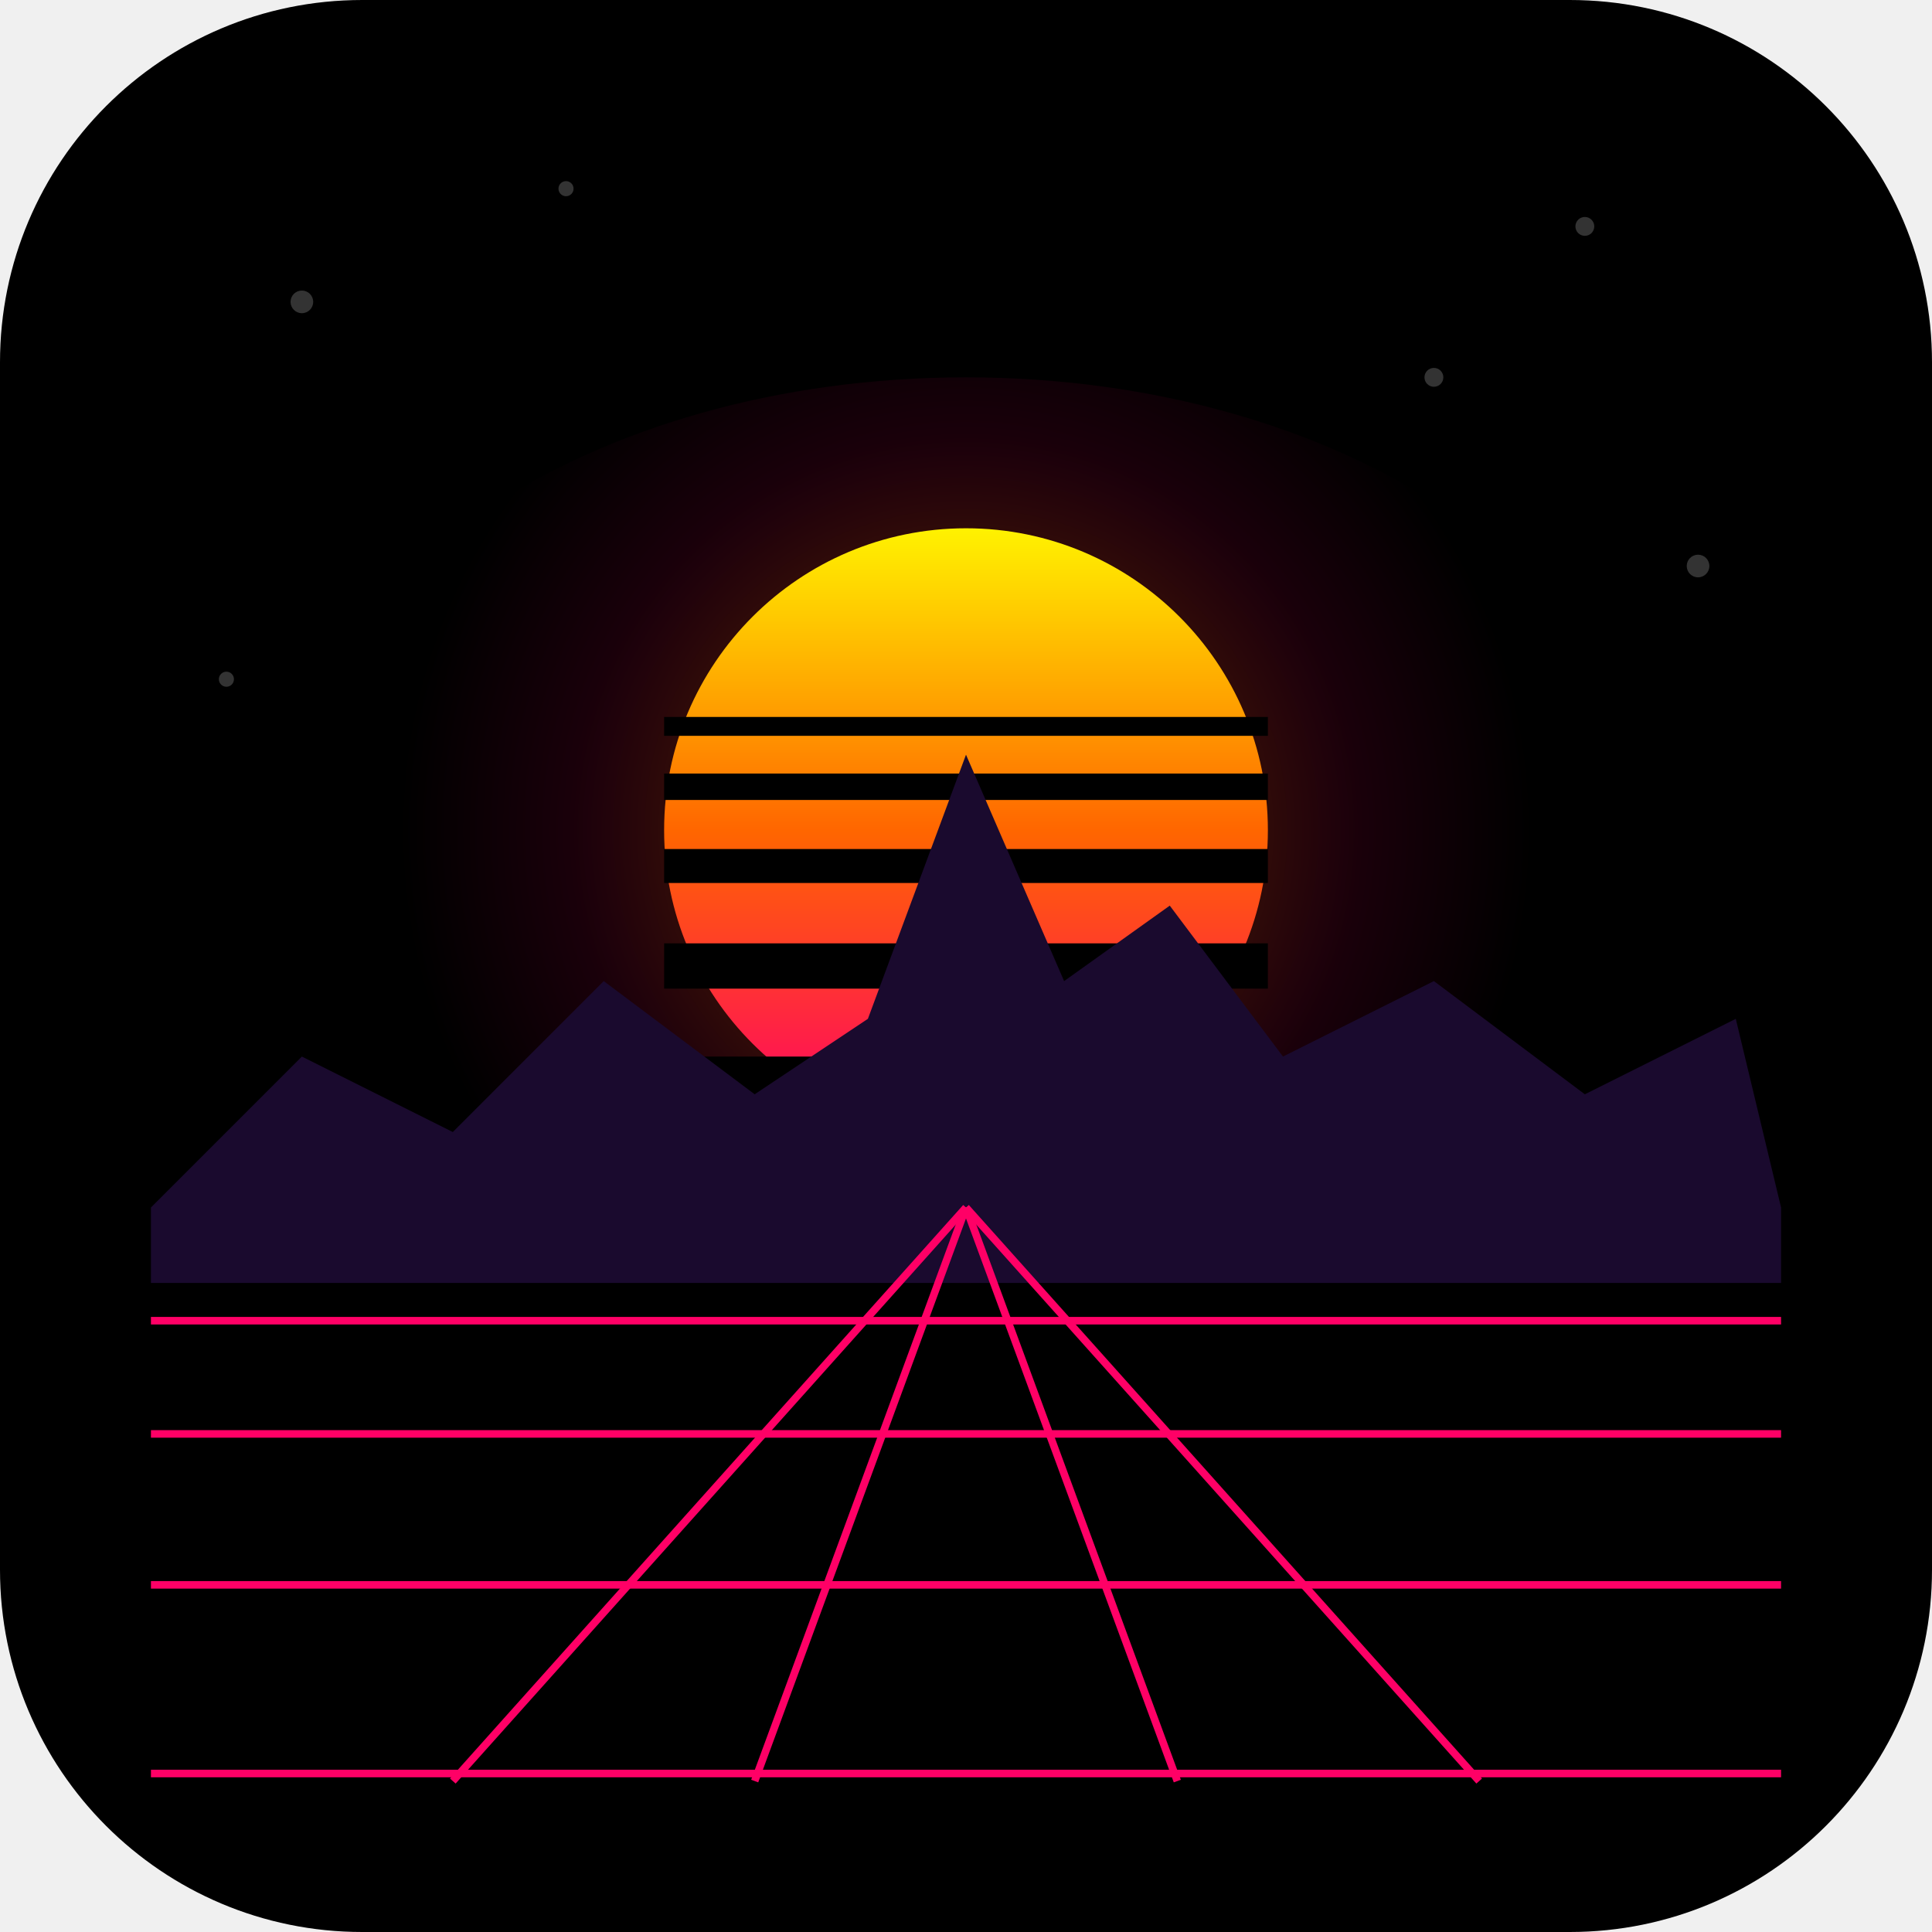
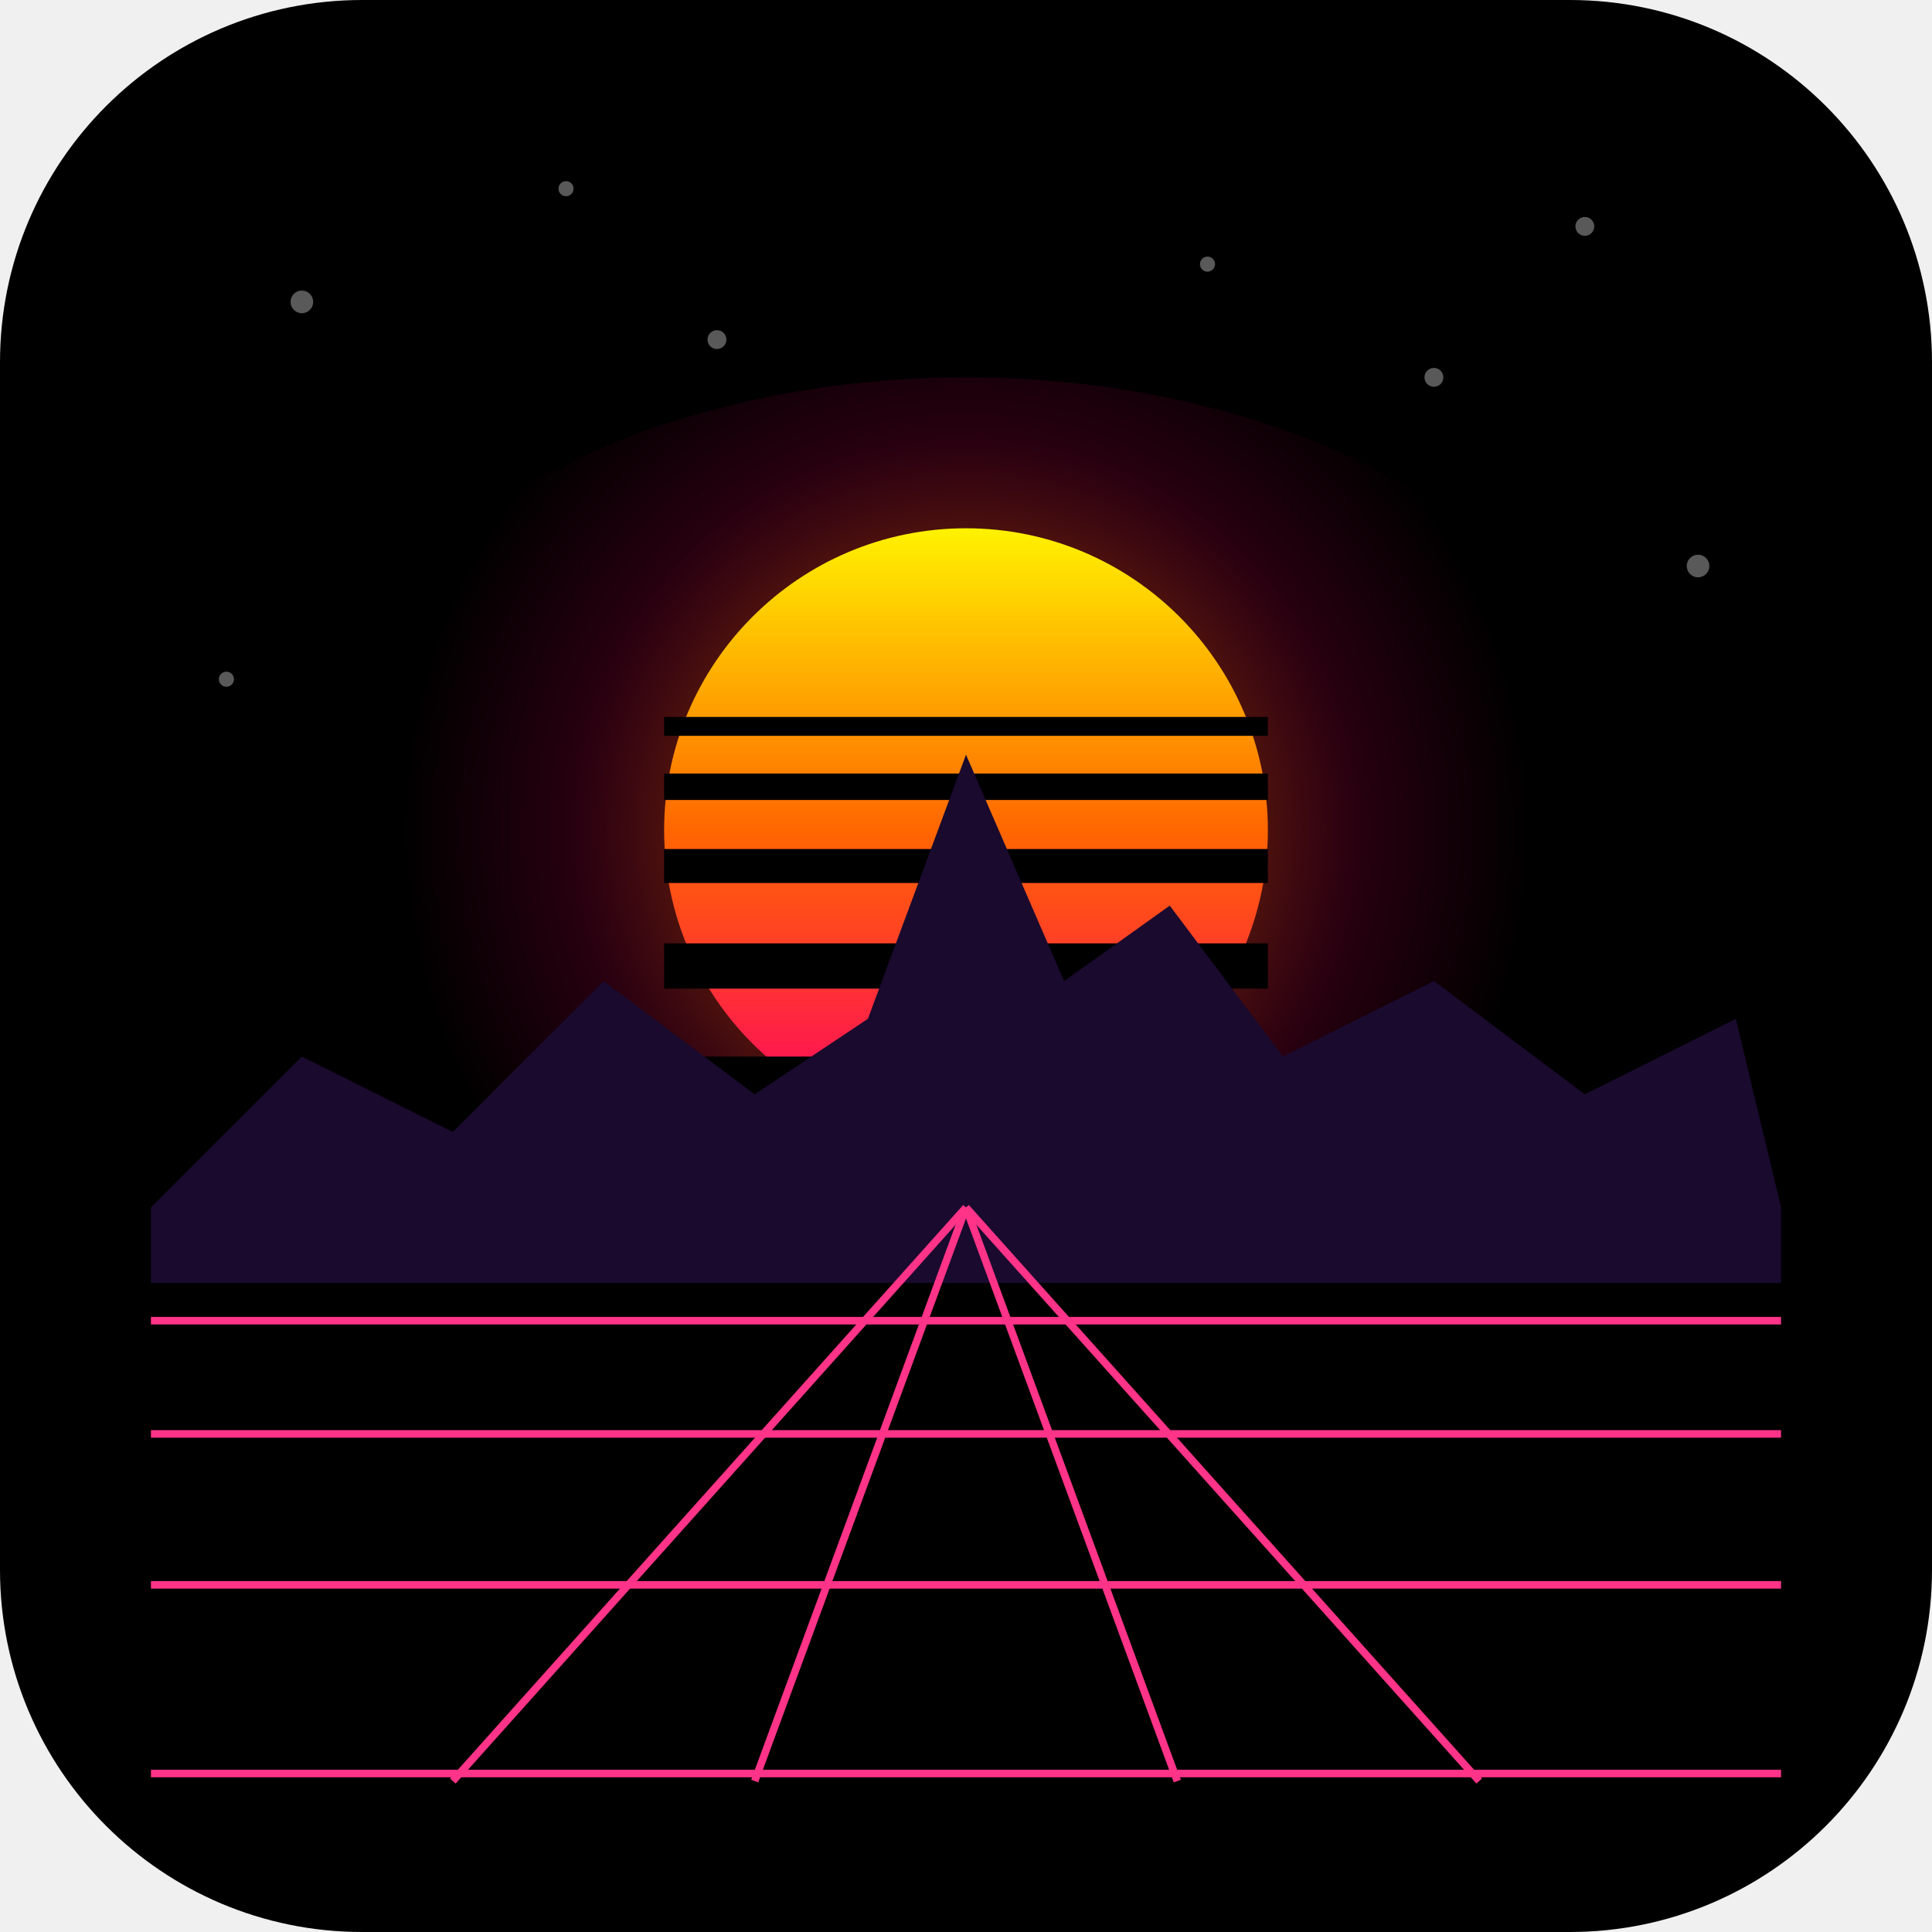
<svg xmlns="http://www.w3.org/2000/svg" viewBox="0 0 512 512">
  <defs>
    <linearGradient id="outrunSun" x1="0%" y1="0%" x2="0%" y2="100%">
      <stop offset="0%" style="stop-color:#fff200" />
      <stop offset="50%" style="stop-color:#ff6600" />
      <stop offset="100%" style="stop-color:#ff0066" />
    </linearGradient>
    <radialGradient id="sunGlow" cx="256" cy="220" r="150" gradientUnits="userSpaceOnUse">
-       <stop offset="40%" style="stop-color:#ff6600; stop-opacity:0.25" />
-       <stop offset="70%" style="stop-color:#ff0066; stop-opacity:0.1" />
+       <stop offset="40%" style="stop-color:#ff6600; stop-opacity:0.4" />
+       <stop offset="70%" style="stop-color:#ff0066; stop-opacity:0.15" />
      <stop offset="100%" style="stop-color:#ff0066; stop-opacity:0" />
    </radialGradient>
  </defs>
  <rect width="512" height="512" rx="96" fill="#000000" />
-   <g fill="#ffffff" opacity="0.2">
+   <g fill="#ffffff" opacity="0.35">
    <circle cx="80" cy="80" r="3" />
    <circle cx="420" cy="60" r="2.5" />
    <circle cx="60" cy="180" r="2" />
    <circle cx="450" cy="150" r="3" />
    <circle cx="150" cy="50" r="2" />
    <circle cx="380" cy="100" r="2.5" />
+     <circle cx="320" cy="70" r="2" />
+     <circle cx="190" cy="90" r="2.5" />
  </g>
  <ellipse cx="256" cy="220" rx="180" ry="120" fill="url(#sunGlow)" />
  <circle cx="256" cy="220" r="80" fill="url(#outrunSun)" />
  <g fill="#000000">
    <rect x="176" y="190" width="160" height="5" />
    <rect x="176" y="205" width="160" height="7" />
    <rect x="176" y="225" width="160" height="9" />
    <rect x="176" y="250" width="160" height="12" />
    <rect x="176" y="280" width="160" height="15" />
  </g>
  <polygon points="     40,320     80,280 120,300 160,260 200,290     230,270 256,200 282,260 310,240     340,280 380,260 420,290 460,270     472,320     472,340 40,340" fill="#1a0a2e" />
-   <g stroke="#ff0066" stroke-width="2">
+   <g stroke="#ff3388" stroke-width="2">
    <line x1="40" y1="350" x2="472" y2="350" />
    <line x1="40" y1="380" x2="472" y2="380" />
    <line x1="40" y1="420" x2="472" y2="420" />
    <line x1="40" y1="470" x2="472" y2="470" />
    <line x1="256" y1="320" x2="120" y2="472" />
    <line x1="256" y1="320" x2="200" y2="472" />
    <line x1="256" y1="320" x2="312" y2="472" />
    <line x1="256" y1="320" x2="392" y2="472" />
  </g>
</svg>
